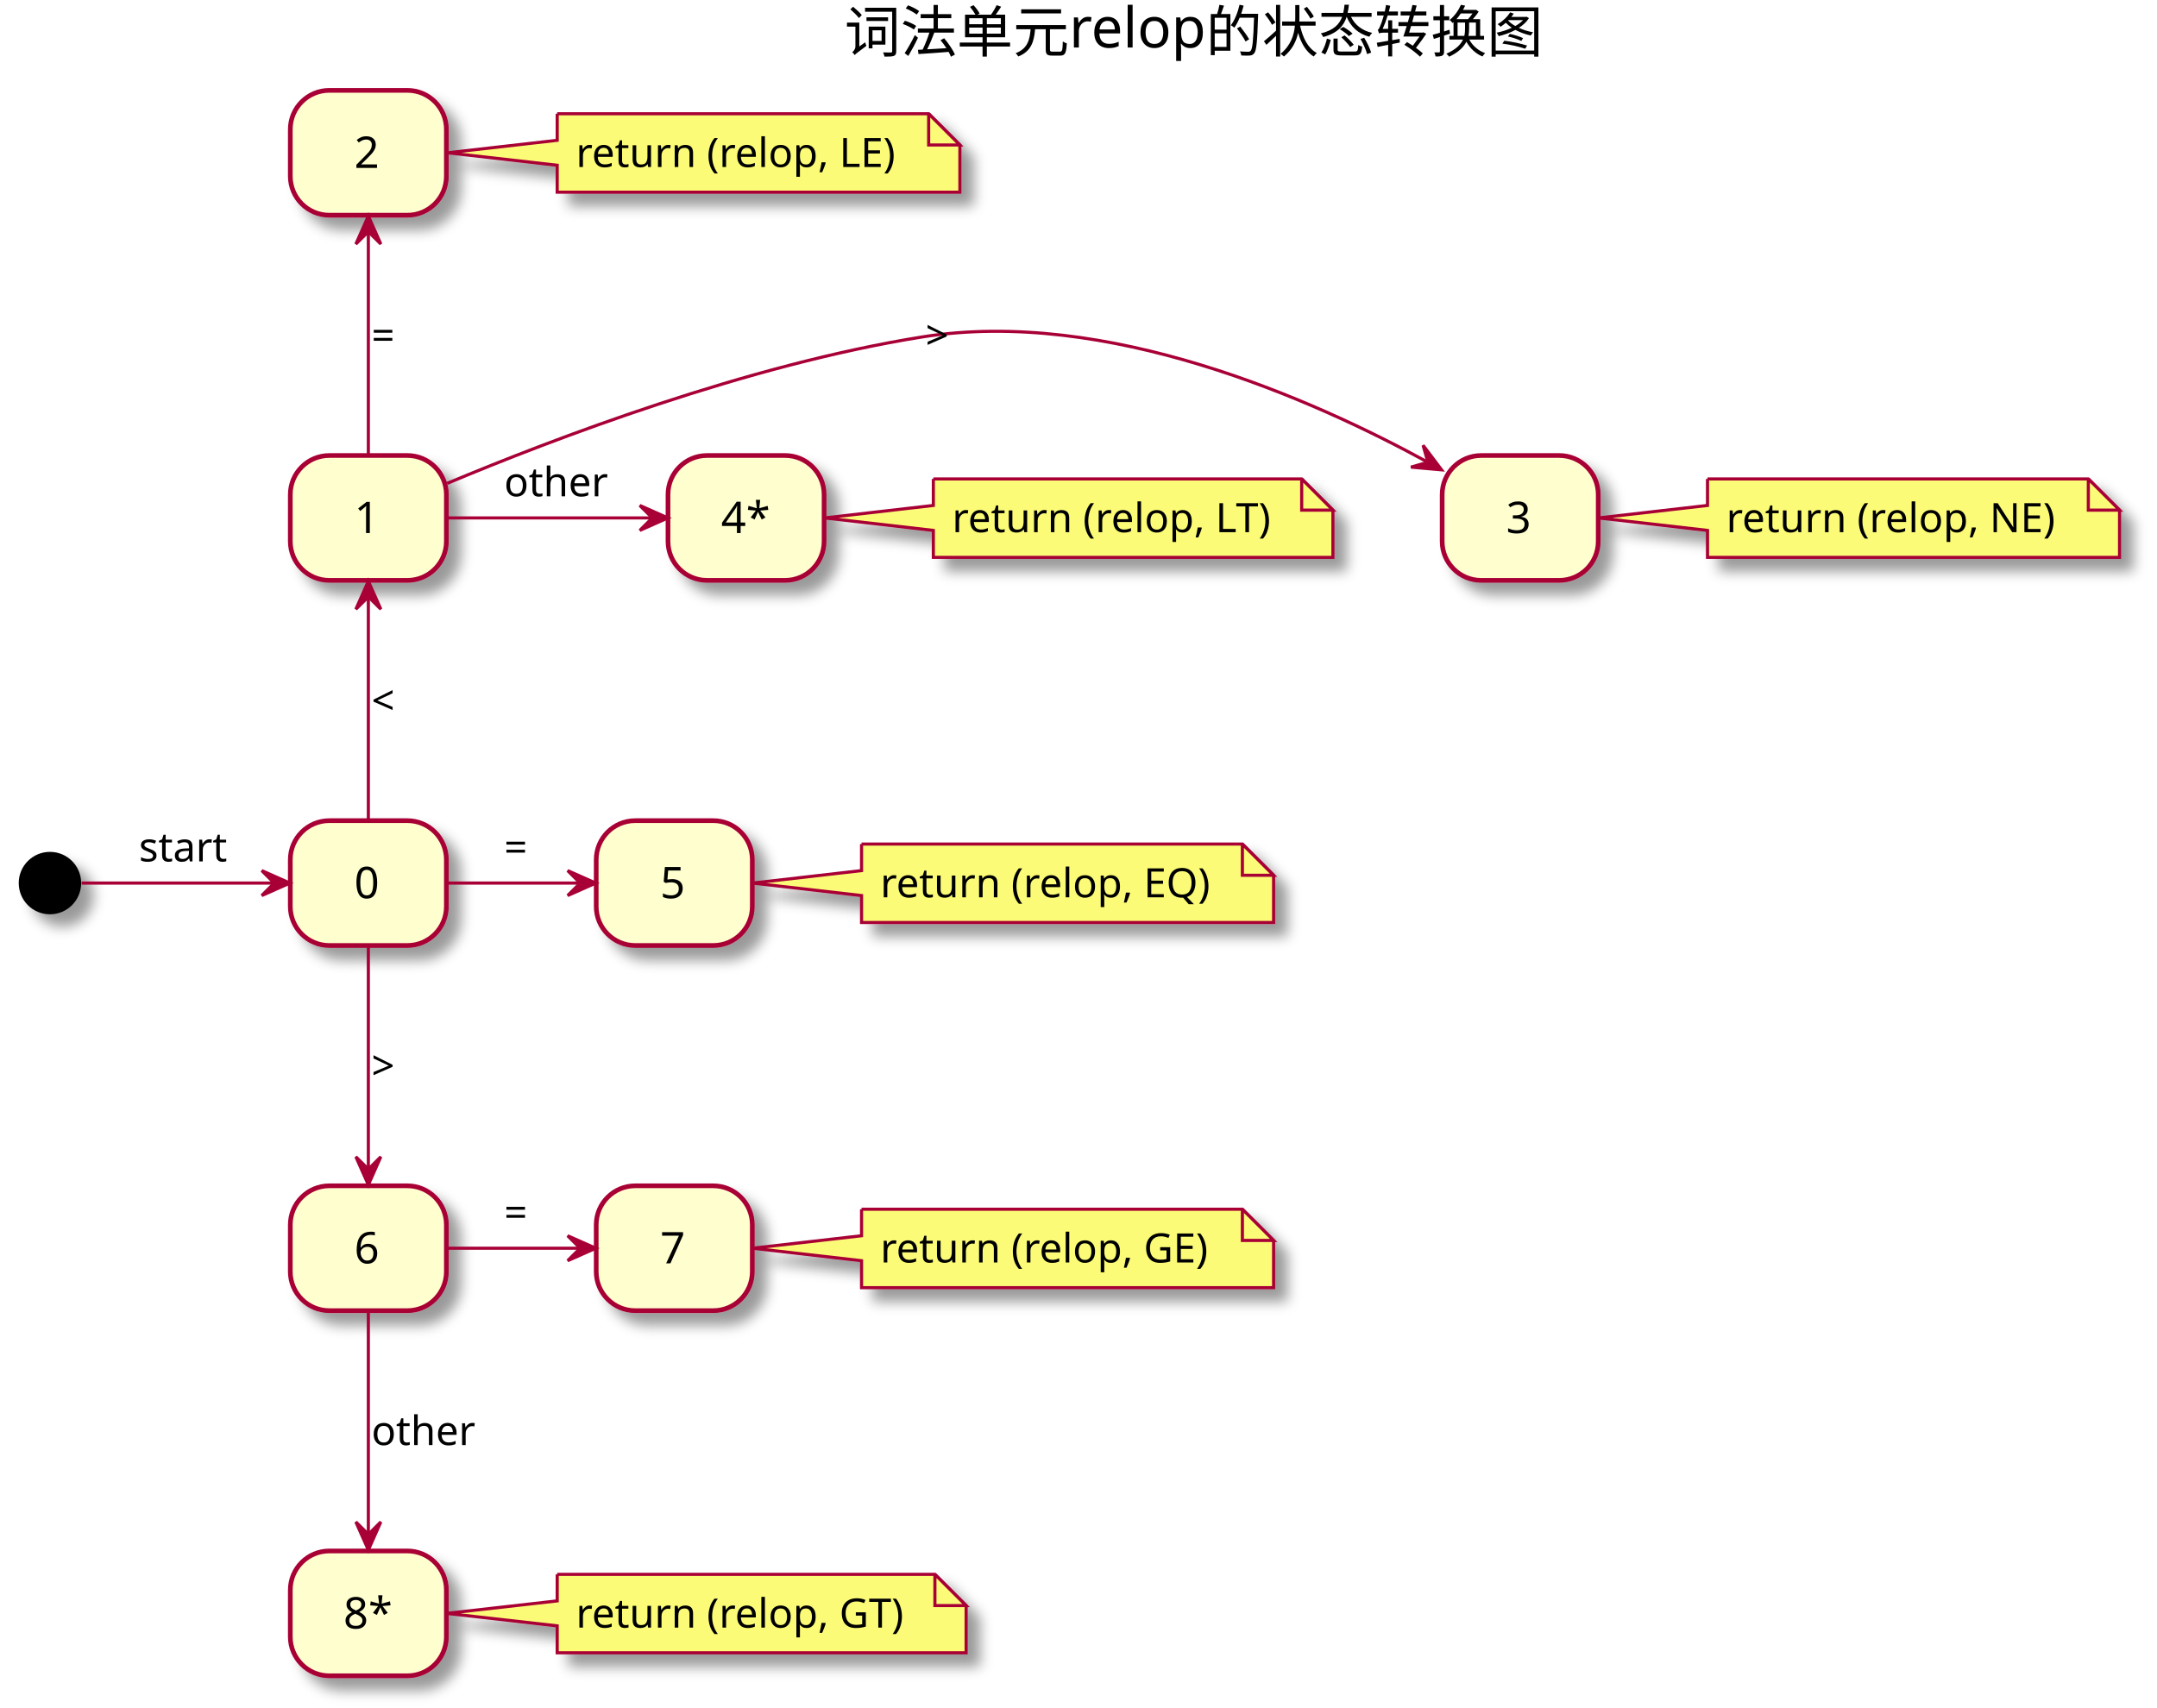
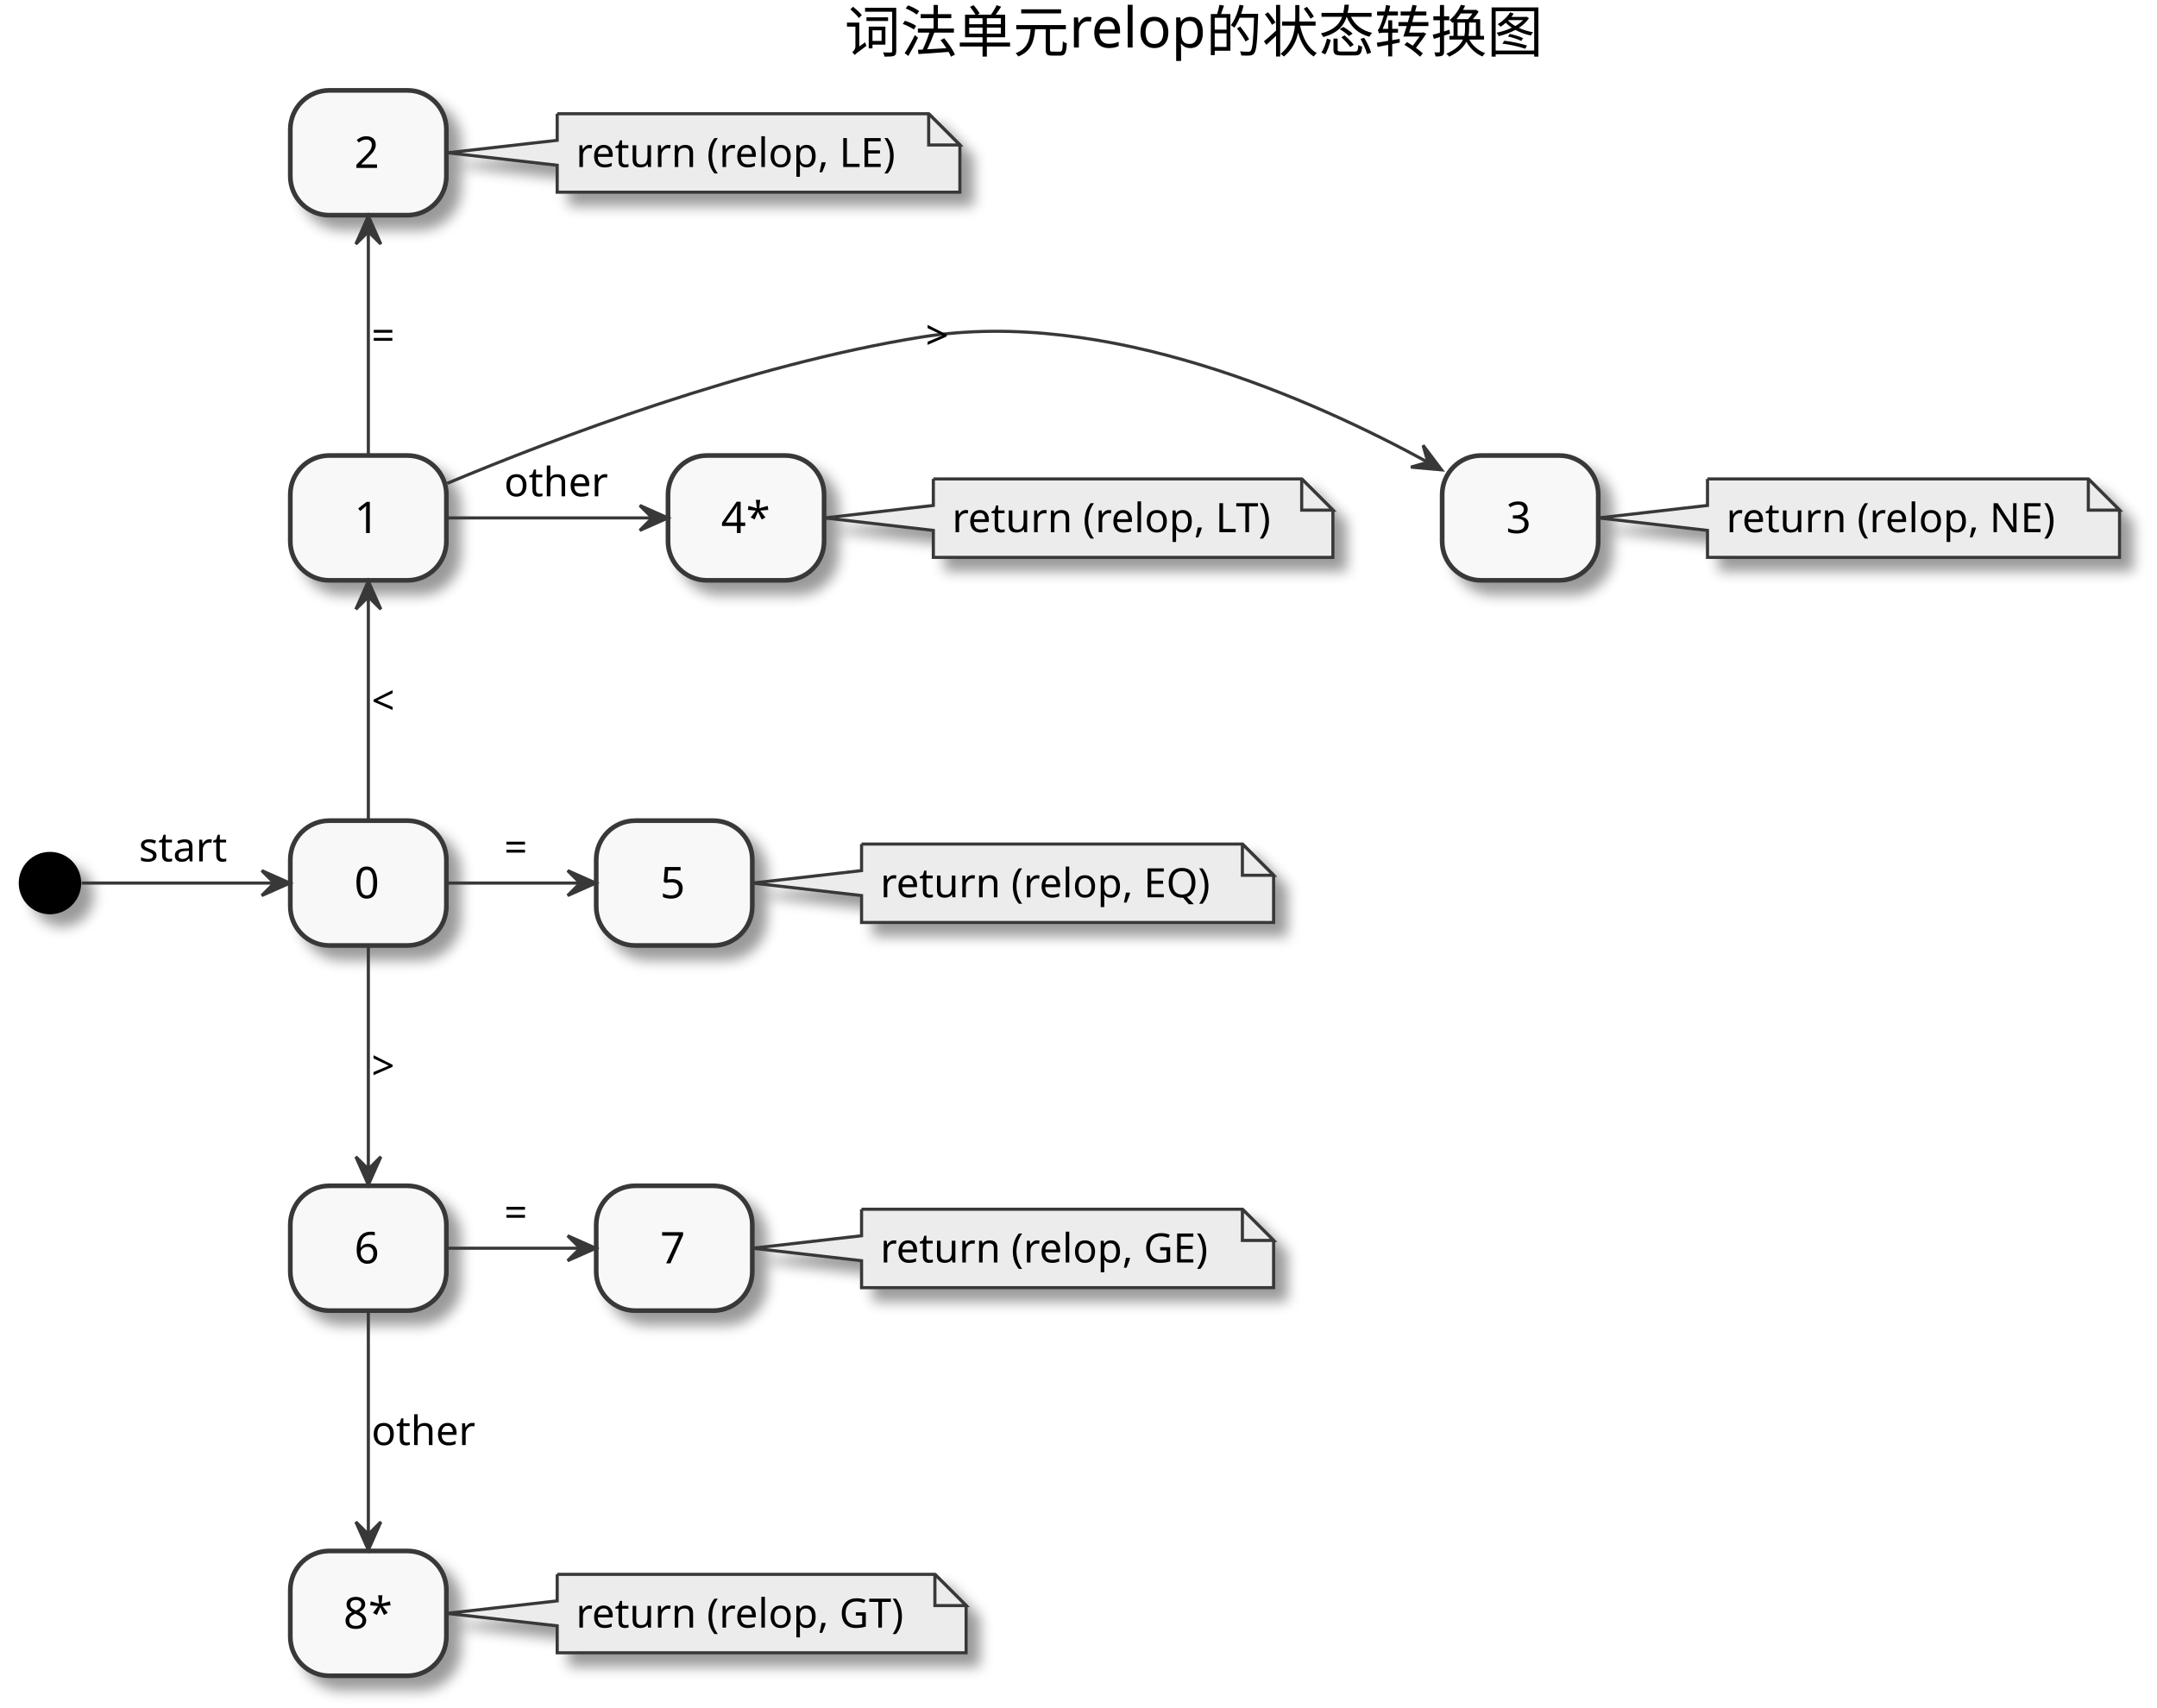
<svg xmlns="http://www.w3.org/2000/svg" contentScriptType="application/ecmascript" contentStyleType="text/css" height="547px" preserveAspectRatio="none" style="width:691px;height:547px;" version="1.1" viewBox="0 0 691 547" width="691px" zoomAndPan="magnify">
  <defs>
-     <filter height="300%" id="fyduvmefd0bw9" width="300%" x="-1" y="-1">
+     <filter height="300%" id="f1edeval5nhp6u" width="300%" x="-1" y="-1">
      <feGaussianBlur result="blurOut" stdDeviation="2.0" />
      <feColorMatrix in="blurOut" result="blurOut2" type="matrix" values="0 0 0 0 0 0 0 0 0 0 0 0 0 0 0 0 0 0 .4 0" />
      <feOffset dx="4.0" dy="4.0" in="blurOut2" result="blurOut3" />
      <feBlend in="SourceGraphic" in2="blurOut3" mode="normal" />
    </filter>
  </defs>
  <g>
    <text fill="#000000" font-family="sans-serif" font-size="18" lengthAdjust="spacingAndGlyphs" textLength="156" x="270.5" y="16.708">词法单元relop的状态转换图</text>
-     <ellipse cx="16" cy="282.953" fill="#000000" filter="url(#fyduvmefd0bw9)" rx="10" ry="10" style="stroke: none; stroke-width: 1.0;" />
-     <rect fill="#FEFECE" filter="url(#fyduvmefd0bw9)" height="40" rx="12.5" ry="12.5" style="stroke: #A80036; stroke-width: 1.5;" width="50" x="93" y="262.953" />
+     <ellipse cx="16" cy="282.953" fill="#000000" filter="url(#f1edeval5nhp6u)" rx="10" ry="10" style="stroke: none; stroke-width: 1.0;" />
+     <rect fill="#F8F8F8" filter="url(#f1edeval5nhp6u)" height="40" rx="12.5" ry="12.5" style="stroke: #383838; stroke-width: 1.5;" width="50" x="93" y="262.953" />
    <text fill="#000000" font-family="sans-serif" font-size="14" lengthAdjust="spacingAndGlyphs" textLength="9" x="113.5" y="287.8">0</text>
-     <rect fill="#FEFECE" filter="url(#fyduvmefd0bw9)" height="40" rx="12.5" ry="12.5" style="stroke: #A80036; stroke-width: 1.5;" width="50" x="214" y="145.953" />
+     <rect fill="#F8F8F8" filter="url(#f1edeval5nhp6u)" height="40" rx="12.5" ry="12.5" style="stroke: #383838; stroke-width: 1.5;" width="50" x="214" y="145.953" />
    <text fill="#000000" font-family="sans-serif" font-size="14" lengthAdjust="spacingAndGlyphs" textLength="16" x="231" y="170.8">4*</text>
-     <rect fill="#FEFECE" filter="url(#fyduvmefd0bw9)" height="40" rx="12.5" ry="12.5" style="stroke: #A80036; stroke-width: 1.5;" width="50" x="93" y="496.953" />
+     <rect fill="#F8F8F8" filter="url(#f1edeval5nhp6u)" height="40" rx="12.5" ry="12.5" style="stroke: #383838; stroke-width: 1.5;" width="50" x="93" y="496.953" />
    <text fill="#000000" font-family="sans-serif" font-size="14" lengthAdjust="spacingAndGlyphs" textLength="16" x="110" y="521.8">8*</text>
-     <rect fill="#FEFECE" filter="url(#fyduvmefd0bw9)" height="40" rx="12.5" ry="12.5" style="stroke: #A80036; stroke-width: 1.5;" width="50" x="93" y="145.953" />
+     <rect fill="#F8F8F8" filter="url(#f1edeval5nhp6u)" height="40" rx="12.5" ry="12.5" style="stroke: #383838; stroke-width: 1.5;" width="50" x="93" y="145.953" />
    <text fill="#000000" font-family="sans-serif" font-size="14" lengthAdjust="spacingAndGlyphs" textLength="9" x="113.5" y="170.8">1</text>
-     <rect fill="#FEFECE" filter="url(#fyduvmefd0bw9)" height="40" rx="12.5" ry="12.5" style="stroke: #A80036; stroke-width: 1.5;" width="50" x="93" y="28.953" />
+     <rect fill="#F8F8F8" filter="url(#f1edeval5nhp6u)" height="40" rx="12.5" ry="12.5" style="stroke: #383838; stroke-width: 1.5;" width="50" x="93" y="28.953" />
    <text fill="#000000" font-family="sans-serif" font-size="14" lengthAdjust="spacingAndGlyphs" textLength="9" x="113.5" y="53.8">2</text>
-     <rect fill="#FEFECE" filter="url(#fyduvmefd0bw9)" height="40" rx="12.5" ry="12.5" style="stroke: #A80036; stroke-width: 1.5;" width="50" x="462" y="145.953" />
+     <rect fill="#F8F8F8" filter="url(#f1edeval5nhp6u)" height="40" rx="12.5" ry="12.5" style="stroke: #383838; stroke-width: 1.5;" width="50" x="462" y="145.953" />
    <text fill="#000000" font-family="sans-serif" font-size="14" lengthAdjust="spacingAndGlyphs" textLength="9" x="482.5" y="170.8">3</text>
-     <rect fill="#FEFECE" filter="url(#fyduvmefd0bw9)" height="40" rx="12.5" ry="12.5" style="stroke: #A80036; stroke-width: 1.5;" width="50" x="191" y="262.953" />
+     <rect fill="#F8F8F8" filter="url(#f1edeval5nhp6u)" height="40" rx="12.5" ry="12.5" style="stroke: #383838; stroke-width: 1.5;" width="50" x="191" y="262.953" />
    <text fill="#000000" font-family="sans-serif" font-size="14" lengthAdjust="spacingAndGlyphs" textLength="9" x="211.5" y="287.8">5</text>
-     <rect fill="#FEFECE" filter="url(#fyduvmefd0bw9)" height="40" rx="12.5" ry="12.5" style="stroke: #A80036; stroke-width: 1.5;" width="50" x="93" y="379.953" />
+     <rect fill="#F8F8F8" filter="url(#f1edeval5nhp6u)" height="40" rx="12.5" ry="12.5" style="stroke: #383838; stroke-width: 1.5;" width="50" x="93" y="379.953" />
    <text fill="#000000" font-family="sans-serif" font-size="14" lengthAdjust="spacingAndGlyphs" textLength="9" x="113.5" y="404.8">6</text>
-     <rect fill="#FEFECE" filter="url(#fyduvmefd0bw9)" height="40" rx="12.5" ry="12.5" style="stroke: #A80036; stroke-width: 1.5;" width="50" x="191" y="379.953" />
+     <rect fill="#F8F8F8" filter="url(#f1edeval5nhp6u)" height="40" rx="12.5" ry="12.5" style="stroke: #383838; stroke-width: 1.5;" width="50" x="191" y="379.953" />
    <text fill="#000000" font-family="sans-serif" font-size="14" lengthAdjust="spacingAndGlyphs" textLength="9" x="211.5" y="404.8">7</text>
-     <path d="M178.5,36.453 L178.5,44.953 L143.39,48.953 L178.5,52.953 L178.5,61.586 A0,0 0 0 0 178.5,61.586 L307.5,61.586 A0,0 0 0 0 307.5,61.586 L307.5,46.453 L297.5,36.453 L178.5,36.453 A0,0 0 0 0 178.5,36.453 " fill="#FBFB77" filter="url(#fyduvmefd0bw9)" style="stroke: #A80036; stroke-width: 1.0;" />
-     <path d="M297.5,36.453 L297.5,46.453 L307.5,46.453 L297.5,36.453 " fill="#FBFB77" style="stroke: #A80036; stroke-width: 1.0;" />
+     <path d="M178.5,36.453 L178.5,44.953 L143.39,48.953 L178.5,52.953 L178.5,61.586 A0,0 0 0 0 178.5,61.586 L307.5,61.586 A0,0 0 0 0 307.5,61.586 L307.5,46.453 L297.5,36.453 L178.5,36.453 A0,0 0 0 0 178.5,36.453 " fill="#ECECEC" filter="url(#f1edeval5nhp6u)" style="stroke: #383838; stroke-width: 1.0;" />
+     <path d="M297.5,36.453 L297.5,46.453 L307.5,46.453 L297.5,36.453 " fill="#ECECEC" style="stroke: #383838; stroke-width: 1.0;" />
    <text fill="#000000" font-family="sans-serif" font-size="13" lengthAdjust="spacingAndGlyphs" textLength="108" x="184.5" y="53.52">return (relop, LE)</text>
-     <path d="M547,153.453 L547,161.953 L512.1,165.953 L547,169.953 L547,178.586 A0,0 0 0 0 547,178.586 L679,178.586 A0,0 0 0 0 679,178.586 L679,163.453 L669,153.453 L547,153.453 A0,0 0 0 0 547,153.453 " fill="#FBFB77" filter="url(#fyduvmefd0bw9)" style="stroke: #A80036; stroke-width: 1.0;" />
-     <path d="M669,153.453 L669,163.453 L679,163.453 L669,153.453 " fill="#FBFB77" style="stroke: #A80036; stroke-width: 1.0;" />
+     <path d="M547,153.453 L547,161.953 L512.1,165.953 L547,169.953 L547,178.586 A0,0 0 0 0 547,178.586 L679,178.586 A0,0 0 0 0 679,178.586 L679,163.453 L669,153.453 L547,153.453 A0,0 0 0 0 547,153.453 " fill="#ECECEC" filter="url(#f1edeval5nhp6u)" style="stroke: #383838; stroke-width: 1.0;" />
+     <path d="M669,153.453 L669,163.453 L679,163.453 L669,153.453 " fill="#ECECEC" style="stroke: #383838; stroke-width: 1.0;" />
    <text fill="#000000" font-family="sans-serif" font-size="13" lengthAdjust="spacingAndGlyphs" textLength="111" x="553" y="170.52">return (relop, NE)</text>
-     <path d="M299,153.453 L299,161.953 L264.19,165.953 L299,169.953 L299,178.586 A0,0 0 0 0 299,178.586 L427,178.586 A0,0 0 0 0 427,178.586 L427,163.453 L417,153.453 L299,153.453 A0,0 0 0 0 299,153.453 " fill="#FBFB77" filter="url(#fyduvmefd0bw9)" style="stroke: #A80036; stroke-width: 1.0;" />
-     <path d="M417,153.453 L417,163.453 L427,163.453 L417,153.453 " fill="#FBFB77" style="stroke: #A80036; stroke-width: 1.0;" />
+     <path d="M299,153.453 L299,161.953 L264.19,165.953 L299,169.953 L299,178.586 A0,0 0 0 0 299,178.586 L427,178.586 A0,0 0 0 0 427,178.586 L427,163.453 L417,153.453 L299,153.453 A0,0 0 0 0 299,153.453 " fill="#ECECEC" filter="url(#f1edeval5nhp6u)" style="stroke: #383838; stroke-width: 1.0;" />
+     <path d="M417,153.453 L417,163.453 L427,163.453 L417,153.453 " fill="#ECECEC" style="stroke: #383838; stroke-width: 1.0;" />
    <text fill="#000000" font-family="sans-serif" font-size="13" lengthAdjust="spacingAndGlyphs" textLength="107" x="305" y="170.52">return (relop, LT)</text>
-     <path d="M276,270.453 L276,278.953 L241.1,282.953 L276,286.953 L276,295.586 A0,0 0 0 0 276,295.586 L408,295.586 A0,0 0 0 0 408,295.586 L408,280.453 L398,270.453 L276,270.453 A0,0 0 0 0 276,270.453 " fill="#FBFB77" filter="url(#fyduvmefd0bw9)" style="stroke: #A80036; stroke-width: 1.0;" />
-     <path d="M398,270.453 L398,280.453 L408,280.453 L398,270.453 " fill="#FBFB77" style="stroke: #A80036; stroke-width: 1.0;" />
+     <path d="M276,270.453 L276,278.953 L241.1,282.953 L276,286.953 L276,295.586 A0,0 0 0 0 276,295.586 L408,295.586 A0,0 0 0 0 408,295.586 L408,280.453 L398,270.453 L276,270.453 A0,0 0 0 0 276,270.453 " fill="#ECECEC" filter="url(#f1edeval5nhp6u)" style="stroke: #383838; stroke-width: 1.0;" />
+     <path d="M398,270.453 L398,280.453 L408,280.453 L398,270.453 " fill="#ECECEC" style="stroke: #383838; stroke-width: 1.0;" />
    <text fill="#000000" font-family="sans-serif" font-size="13" lengthAdjust="spacingAndGlyphs" textLength="111" x="282" y="287.52">return (relop, EQ)</text>
-     <path d="M276,387.453 L276,395.953 L241.1,399.953 L276,403.953 L276,412.586 A0,0 0 0 0 276,412.586 L408,412.586 A0,0 0 0 0 408,412.586 L408,397.453 L398,387.453 L276,387.453 A0,0 0 0 0 276,387.453 " fill="#FBFB77" filter="url(#fyduvmefd0bw9)" style="stroke: #A80036; stroke-width: 1.0;" />
-     <path d="M398,387.453 L398,397.453 L408,397.453 L398,387.453 " fill="#FBFB77" style="stroke: #A80036; stroke-width: 1.0;" />
+     <path d="M276,387.453 L276,395.953 L241.1,399.953 L276,403.953 L276,412.586 A0,0 0 0 0 276,412.586 L408,412.586 A0,0 0 0 0 408,412.586 L408,397.453 L398,387.453 L276,387.453 A0,0 0 0 0 276,387.453 " fill="#ECECEC" filter="url(#f1edeval5nhp6u)" style="stroke: #383838; stroke-width: 1.0;" />
+     <path d="M398,387.453 L398,397.453 L408,397.453 L398,387.453 " fill="#ECECEC" style="stroke: #383838; stroke-width: 1.0;" />
    <text fill="#000000" font-family="sans-serif" font-size="13" lengthAdjust="spacingAndGlyphs" textLength="111" x="282" y="404.52">return (relop, GE)</text>
-     <path d="M178.5,504.453 L178.5,512.953 L143.1,516.953 L178.5,520.953 L178.5,529.586 A0,0 0 0 0 178.5,529.586 L309.5,529.586 A0,0 0 0 0 309.5,529.586 L309.5,514.453 L299.5,504.453 L178.5,504.453 A0,0 0 0 0 178.5,504.453 " fill="#FBFB77" filter="url(#fyduvmefd0bw9)" style="stroke: #A80036; stroke-width: 1.0;" />
-     <path d="M299.5,504.453 L299.5,514.453 L309.5,514.453 L299.5,504.453 " fill="#FBFB77" style="stroke: #A80036; stroke-width: 1.0;" />
+     <path d="M178.5,504.453 L178.5,512.953 L143.1,516.953 L178.5,520.953 L178.5,529.586 A0,0 0 0 0 178.5,529.586 L309.5,529.586 A0,0 0 0 0 309.5,529.586 L309.5,514.453 L299.5,504.453 L178.5,504.453 A0,0 0 0 0 178.5,504.453 " fill="#ECECEC" filter="url(#f1edeval5nhp6u)" style="stroke: #383838; stroke-width: 1.0;" />
+     <path d="M299.5,504.453 L299.5,514.453 L309.5,514.453 L299.5,504.453 " fill="#ECECEC" style="stroke: #383838; stroke-width: 1.0;" />
    <text fill="#000000" font-family="sans-serif" font-size="13" lengthAdjust="spacingAndGlyphs" textLength="110" x="184.5" y="521.52">return (relop, GT)</text>
-     <path d="M26.15,282.953 C40.37,282.953 66.8,282.953 87.67,282.953 " fill="none" id="*start-&gt;0" style="stroke: #A80036; stroke-width: 1.0;" />
-     <polygon fill="#A80036" points="92.85,282.953,83.85,278.953,87.85,282.953,83.85,286.953,92.85,282.953" style="stroke: #A80036; stroke-width: 1.0;" />
+     <path d="M26.15,282.953 C40.37,282.953 66.8,282.953 87.67,282.953 " fill="none" id="*start-&gt;0" style="stroke: #383838; stroke-width: 1.0;" />
+     <polygon fill="#383838" points="92.85,282.953,83.85,278.953,87.85,282.953,83.85,286.953,92.85,282.953" style="stroke: #383838; stroke-width: 1.0;" />
    <text fill="#000000" font-family="sans-serif" font-size="13" lengthAdjust="spacingAndGlyphs" textLength="30" x="44.5" y="276.02">start</text>
-     <path d="M118,191.393 C118,212.663 118,243.053 118,262.643 " fill="none" id="1&lt;-0" style="stroke: #A80036; stroke-width: 1.0;" />
-     <polygon fill="#A80036" points="118,186.203,114,195.203,118,191.203,122,195.203,118,186.203" style="stroke: #A80036; stroke-width: 1.0;" />
+     <path d="M118,191.393 C118,212.663 118,243.053 118,262.643 " fill="none" id="1&lt;-0" style="stroke: #383838; stroke-width: 1.0;" />
+     <polygon fill="#383838" points="118,186.203,114,195.203,118,191.203,122,195.203,118,186.203" style="stroke: #383838; stroke-width: 1.0;" />
    <text fill="#000000" font-family="sans-serif" font-size="13" lengthAdjust="spacingAndGlyphs" textLength="11" x="119" y="229.02">&lt;</text>
-     <path d="M118,74.393 C118,95.663 118,126.053 118,145.643 " fill="none" id="2&lt;-1" style="stroke: #A80036; stroke-width: 1.0;" />
-     <polygon fill="#A80036" points="118,69.203,114,78.203,118,74.203,122,78.203,118,69.203" style="stroke: #A80036; stroke-width: 1.0;" />
+     <path d="M118,74.393 C118,95.663 118,126.053 118,145.643 " fill="none" id="2&lt;-1" style="stroke: #383838; stroke-width: 1.0;" />
+     <polygon fill="#383838" points="118,69.203,114,78.203,118,74.203,122,78.203,118,69.203" style="stroke: #383838; stroke-width: 1.0;" />
    <text fill="#000000" font-family="sans-serif" font-size="13" lengthAdjust="spacingAndGlyphs" textLength="11" x="119" y="112.02">=</text>
-     <path d="M143.24,154.883 C177.1,140.703 239.47,116.873 295.5,107.953 C354.34,98.583 420.31,127.803 457.43,148.113 " fill="none" id="1-&gt;3" style="stroke: #A80036; stroke-width: 1.0;" />
-     <polygon fill="#A80036" points="461.81,150.543,455.885,142.676,457.439,148.115,452,149.669,461.81,150.543" style="stroke: #A80036; stroke-width: 1.0;" />
+     <path d="M143.24,154.883 C177.1,140.703 239.47,116.873 295.5,107.953 C354.34,98.583 420.31,127.803 457.43,148.113 " fill="none" id="1-&gt;3" style="stroke: #383838; stroke-width: 1.0;" />
+     <polygon fill="#383838" points="461.81,150.543,455.885,142.676,457.439,148.115,452,149.669,461.81,150.543" style="stroke: #383838; stroke-width: 1.0;" />
    <text fill="#000000" font-family="sans-serif" font-size="13" lengthAdjust="spacingAndGlyphs" textLength="11" x="296.5" y="112.02">&gt;</text>
-     <path d="M143.07,165.953 C162.22,165.953 188.67,165.953 208.95,165.953 " fill="none" id="1-&gt;4" style="stroke: #A80036; stroke-width: 1.0;" />
-     <polygon fill="#A80036" points="213.96,165.953,204.96,161.953,208.96,165.953,204.96,169.953,213.96,165.953" style="stroke: #A80036; stroke-width: 1.0;" />
+     <path d="M143.07,165.953 C162.22,165.953 188.67,165.953 208.95,165.953 " fill="none" id="1-&gt;4" style="stroke: #383838; stroke-width: 1.0;" />
+     <polygon fill="#383838" points="213.96,165.953,204.96,161.953,208.96,165.953,204.96,169.953,213.96,165.953" style="stroke: #383838; stroke-width: 1.0;" />
    <text fill="#000000" font-family="sans-serif" font-size="13" lengthAdjust="spacingAndGlyphs" textLength="34" x="161.5" y="159.02">other</text>
-     <path d="M143.24,282.953 C156.15,282.953 171.98,282.953 185.57,282.953 " fill="none" id="0-&gt;5" style="stroke: #A80036; stroke-width: 1.0;" />
-     <polygon fill="#A80036" points="190.85,282.953,181.85,278.953,185.85,282.953,181.85,286.953,190.85,282.953" style="stroke: #A80036; stroke-width: 1.0;" />
+     <path d="M143.24,282.953 C156.15,282.953 171.98,282.953 185.57,282.953 " fill="none" id="0-&gt;5" style="stroke: #383838; stroke-width: 1.0;" />
+     <polygon fill="#383838" points="190.85,282.953,181.85,278.953,185.85,282.953,181.85,286.953,190.85,282.953" style="stroke: #383838; stroke-width: 1.0;" />
    <text fill="#000000" font-family="sans-serif" font-size="13" lengthAdjust="spacingAndGlyphs" textLength="11" x="161.5" y="276.02">=</text>
-     <path d="M118,303.203 C118,322.773 118,353.163 118,374.443 " fill="none" id="0-&gt;6" style="stroke: #A80036; stroke-width: 1.0;" />
-     <polygon fill="#A80036" points="118,379.643,122,370.643,118,374.643,114,370.643,118,379.643" style="stroke: #A80036; stroke-width: 1.0;" />
+     <path d="M118,303.203 C118,322.773 118,353.163 118,374.443 " fill="none" id="0-&gt;6" style="stroke: #383838; stroke-width: 1.0;" />
+     <polygon fill="#383838" points="118,379.643,122,370.643,118,374.643,114,370.643,118,379.643" style="stroke: #383838; stroke-width: 1.0;" />
    <text fill="#000000" font-family="sans-serif" font-size="13" lengthAdjust="spacingAndGlyphs" textLength="11" x="119" y="346.02">&gt;</text>
-     <path d="M143.24,399.953 C156.15,399.953 171.98,399.953 185.57,399.953 " fill="none" id="6-&gt;7" style="stroke: #A80036; stroke-width: 1.0;" />
-     <polygon fill="#A80036" points="190.85,399.953,181.85,395.953,185.85,399.953,181.85,403.953,190.85,399.953" style="stroke: #A80036; stroke-width: 1.0;" />
+     <path d="M143.24,399.953 C156.15,399.953 171.98,399.953 185.57,399.953 " fill="none" id="6-&gt;7" style="stroke: #383838; stroke-width: 1.0;" />
+     <polygon fill="#383838" points="190.85,399.953,181.85,395.953,185.85,399.953,181.85,403.953,190.85,399.953" style="stroke: #383838; stroke-width: 1.0;" />
    <text fill="#000000" font-family="sans-serif" font-size="13" lengthAdjust="spacingAndGlyphs" textLength="11" x="161.5" y="393.02">=</text>
-     <path d="M118,420.203 C118,439.773 118,470.163 118,491.443 " fill="none" id="6-&gt;8" style="stroke: #A80036; stroke-width: 1.0;" />
-     <polygon fill="#A80036" points="118,496.643,122,487.643,118,491.643,114,487.643,118,496.643" style="stroke: #A80036; stroke-width: 1.0;" />
+     <path d="M118,420.203 C118,439.773 118,470.163 118,491.443 " fill="none" id="6-&gt;8" style="stroke: #383838; stroke-width: 1.0;" />
+     <polygon fill="#383838" points="118,496.643,122,487.643,118,491.643,114,487.643,118,496.643" style="stroke: #383838; stroke-width: 1.0;" />
    <text fill="#000000" font-family="sans-serif" font-size="13" lengthAdjust="spacingAndGlyphs" textLength="34" x="119" y="463.02">other</text>
  </g>
</svg>
